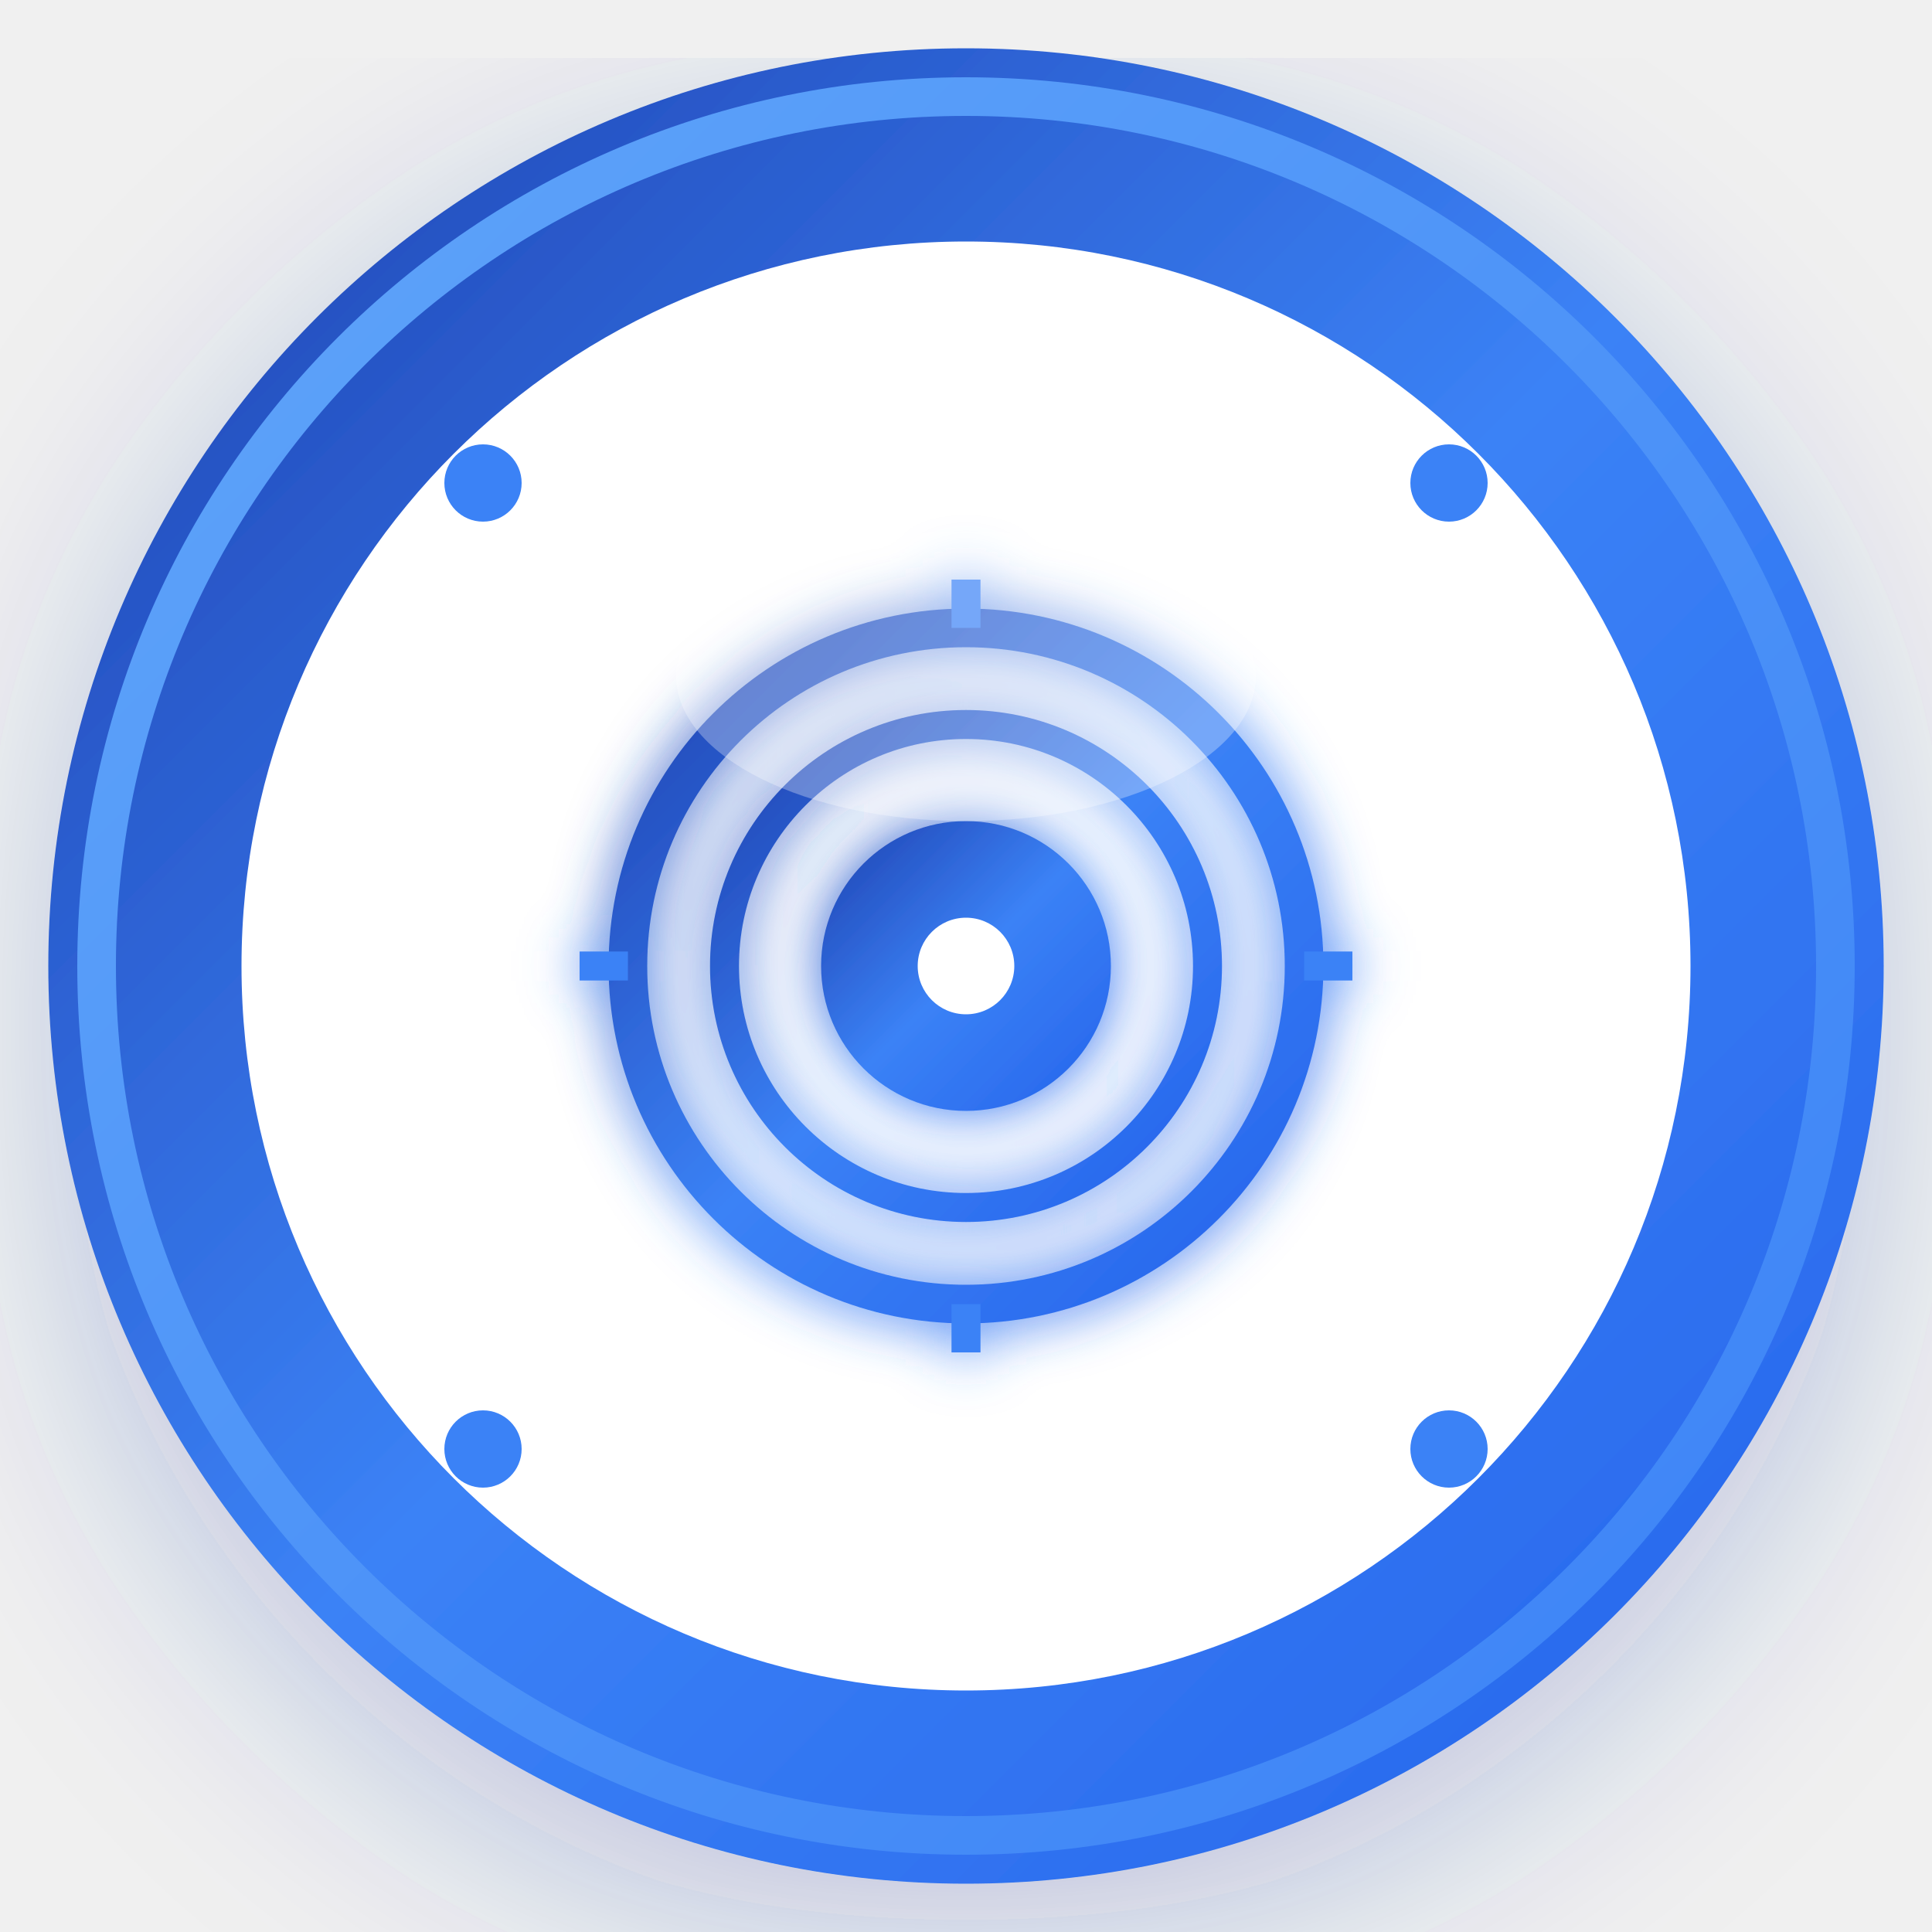
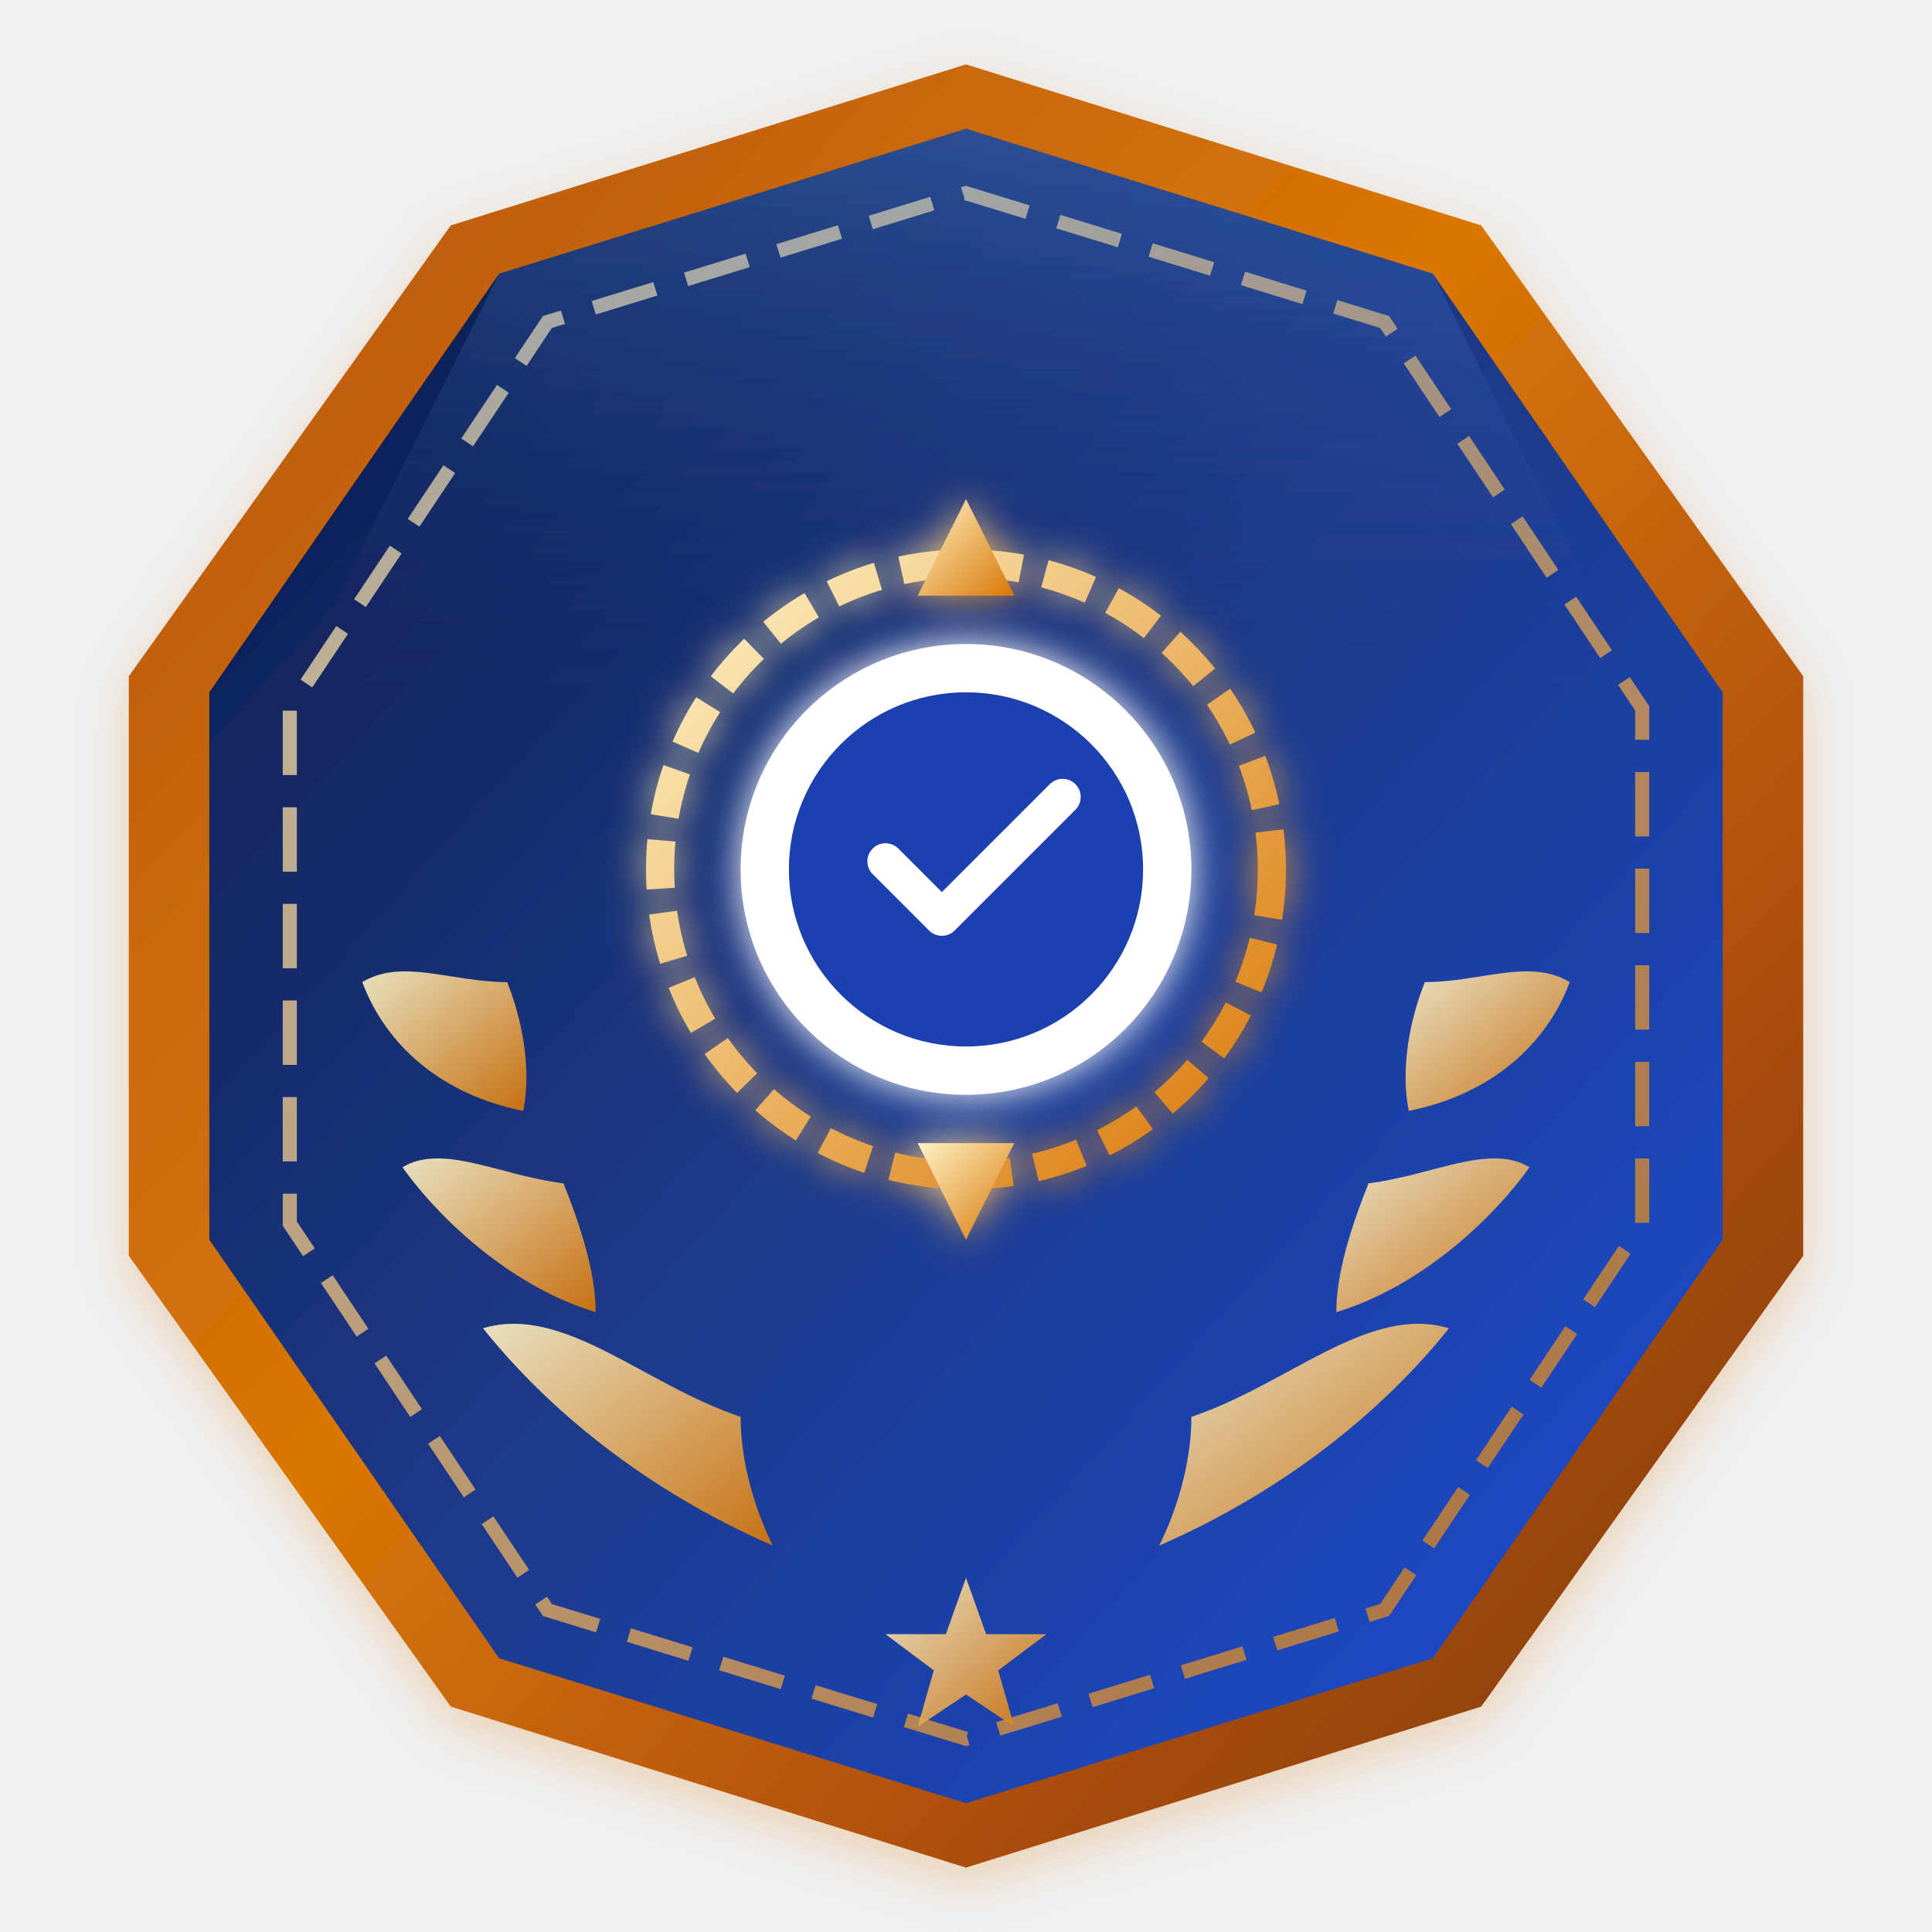
- <svg xmlns="http://www.w3.org/2000/svg" viewBox="0 0 200 200">
+ <svg xmlns="http://www.w3.org/2000/svg" viewBox="0 0 240 240" width="100%" height="100%">
  <defs>
-     <linearGradient id="badgeGradient3" x1="0%" y1="0%" x2="100%" y2="100%">
-       <stop offset="0%" style="stop-color:#1e40af;stop-opacity:1" />
-       <stop offset="50%" style="stop-color:#3b82f6;stop-opacity:1" />
-       <stop offset="100%" style="stop-color:#2563eb;stop-opacity:1" />
+     <linearGradient id="shieldBg" x1="0%" y1="0%" x2="100%" y2="100%">
+       <stop offset="0%" stop-color="#0a1945" />
+       <stop offset="50%" stop-color="#1e3a8a" />
+       <stop offset="100%" stop-color="#1d4ed8" />
    </linearGradient>
-     <linearGradient id="blueAccent3" x1="0%" y1="0%" x2="100%" y2="100%">
-       <stop offset="0%" style="stop-color:#60a5fa;stop-opacity:1" />
-       <stop offset="100%" style="stop-color:#3b82f6;stop-opacity:1" />
+     <linearGradient id="shieldHighlight" x1="0%" y1="0%" x2="0%" y2="100%">
+       <stop offset="0%" stop-color="#60a5fa" stop-opacity="0.5" />
+       <stop offset="100%" stop-color="#1e3a8a" stop-opacity="0" />
    </linearGradient>
-     <filter id="shadow3" x="-20%" y="-20%" width="140%" height="140%">
-       <feDropShadow dx="0" dy="6" stdDeviation="12" flood-color="#1e40af" flood-opacity="0.25" />
+     <linearGradient id="tierRim" x1="0%" y1="0%" x2="100%" y2="100%">
+       <stop offset="0%" stop-color="#b45309" />
+       <stop offset="45%" stop-color="#d97706" />
+       <stop offset="70%" stop-color="#b45309" />
+       <stop offset="100%" stop-color="#78350f" />
+     </linearGradient>
+     <linearGradient id="tierAccent" x1="0%" y1="0%" x2="100%" y2="100%">
+       <stop offset="0%" stop-color="#fef3c7" />
+       <stop offset="100%" stop-color="#d97706" />
+     </linearGradient>
+     <filter id="badgeShadow" x="-20%" y="-20%" width="140%" height="140%">
+       <feDropShadow dx="0" dy="8" stdDeviation="10" flood-color="#0a1945" flood-opacity="0.35" />
+       <feDropShadow dx="0" dy="2" stdDeviation="3" flood-color="#d97706" flood-opacity="0.25" />
    </filter>
-     <filter id="glow3" x="-50%" y="-50%" width="200%" height="200%">
-       <feGaussianBlur stdDeviation="3" result="coloredBlur" />
+     <filter id="iconGlow" x="-30%" y="-30%" width="160%" height="160%">
+       <feGaussianBlur stdDeviation="2.5" result="blur" />
      <feMerge>
-         <feMergeNode in="coloredBlur" />
+         <feMergeNode in="blur" />
        <feMergeNode in="SourceGraphic" />
      </feMerge>
    </filter>
  </defs>
-   <circle cx="100" cy="100" r="95" fill="url(#badgeGradient3)" filter="url(#shadow3)" />
-   <circle cx="100" cy="100" r="90" fill="none" stroke="url(#blueAccent3)" stroke-width="4" />
-   <circle cx="100" cy="100" r="75" fill="#ffffff" />
-   <g transform="translate(100, 100)" filter="url(#glow3)">
-     <circle cx="0" cy="0" r="35" fill="none" stroke="url(#badgeGradient3)" stroke-width="4" />
-     <circle cx="0" cy="0" r="25" fill="none" stroke="url(#badgeGradient3)" stroke-width="3" />
-     <circle cx="0" cy="0" r="15" fill="url(#badgeGradient3)" />
-     <circle cx="0" cy="0" r="5" fill="#ffffff" />
-     <line x1="0" y1="-35" x2="0" y2="-40" stroke="#3b82f6" stroke-width="3" />
-     <line x1="0" y1="35" x2="0" y2="40" stroke="#3b82f6" stroke-width="3" />
-     <line x1="-35" y1="0" x2="-40" y2="0" stroke="#3b82f6" stroke-width="3" />
-     <line x1="35" y1="0" x2="40" y2="0" stroke="#3b82f6" stroke-width="3" />
+   <g filter="url(#badgeShadow)">
+     <polygon points="120,8 184,28 224,84 224,156 184,212 120,232 56,212 16,156 16,84 56,28" fill="url(#tierRim)" />
+     <polygon points="120,16 178,34 214,86 214,154 178,206 120,224 62,206 26,154 26,86 62,34" fill="url(#shieldBg)" />
+     <polygon points="120,24 172,40 204,88 204,152 172,200 120,216 68,200 36,152 36,88 68,40" fill="none" stroke="url(#tierAccent)" stroke-width="1.75" stroke-opacity="0.75" stroke-dasharray="8 4" />
+     <path d="M62,34 L120,16 L178,34 L204,86 L36,86 Z" fill="url(#shieldHighlight)" opacity="0.6" />
  </g>
-   <circle cx="50" cy="50" r="4" fill="#3b82f6" />
-   <circle cx="150" cy="50" r="4" fill="#3b82f6" />
-   <circle cx="50" cy="150" r="4" fill="#3b82f6" />
-   <circle cx="150" cy="150" r="4" fill="#3b82f6" />
-   <ellipse cx="100" cy="70" rx="30" ry="15" fill="rgba(255,255,255,0.3)" />
+   <g fill="url(#tierAccent)" opacity="0.9">
+     <path d="M60,165 C68,175 80,185 96,192 C94,188 92,182 92,176 C80,172 70,162 60,165 Z" />
+     <path d="M50,145 C55,152 64,160 74,163 C74,158 72,152 70,147 C62,146 55,142 50,145 Z" />
+     <path d="M45,122 C48,130 55,136 65,138 C66,133 65,127 63,122 C56,122 50,119 45,122 Z" />
+     <path d="M180,165 C172,175 160,185 144,192 C146,188 148,182 148,176 C160,172 170,162 180,165 Z" />
+     <path d="M190,145 C185,152 176,160 166,163 C166,158 168,152 170,147 C178,146 185,142 190,145 Z" />
+     <path d="M195,122 C192,130 185,136 175,138 C174,133 175,127 177,122 C184,122 190,119 195,122 Z" />
+     <polygon points="120,196 122.5,203 130,203 124,207.5 126,214.5 120,210.5 114,214.5 116,207.5 110,203 117.5,203" fill="url(#tierAccent)" />
+   </g>
+   <g transform="translate(120, 108)" filter="url(#iconGlow)">
+     <circle cx="0" cy="0" r="38" fill="none" stroke="url(#tierAccent)" stroke-width="3.5" stroke-dasharray="6 3" />
+     <circle cx="0" cy="0" r="28" fill="#ffffff" />
+     <circle cx="0" cy="0" r="22" fill="#1e40af" />
+     <path d="M-10,-1 L-3,6 L12,-9" fill="none" stroke="#ffffff" stroke-width="4.5" stroke-linecap="round" stroke-linejoin="round" />
+     <polygon points="0,-46 -6,-34 6,-34" fill="url(#tierAccent)" />
+     <polygon points="0,46 -6,34 6,34" fill="url(#tierAccent)" />
+   </g>
</svg>
